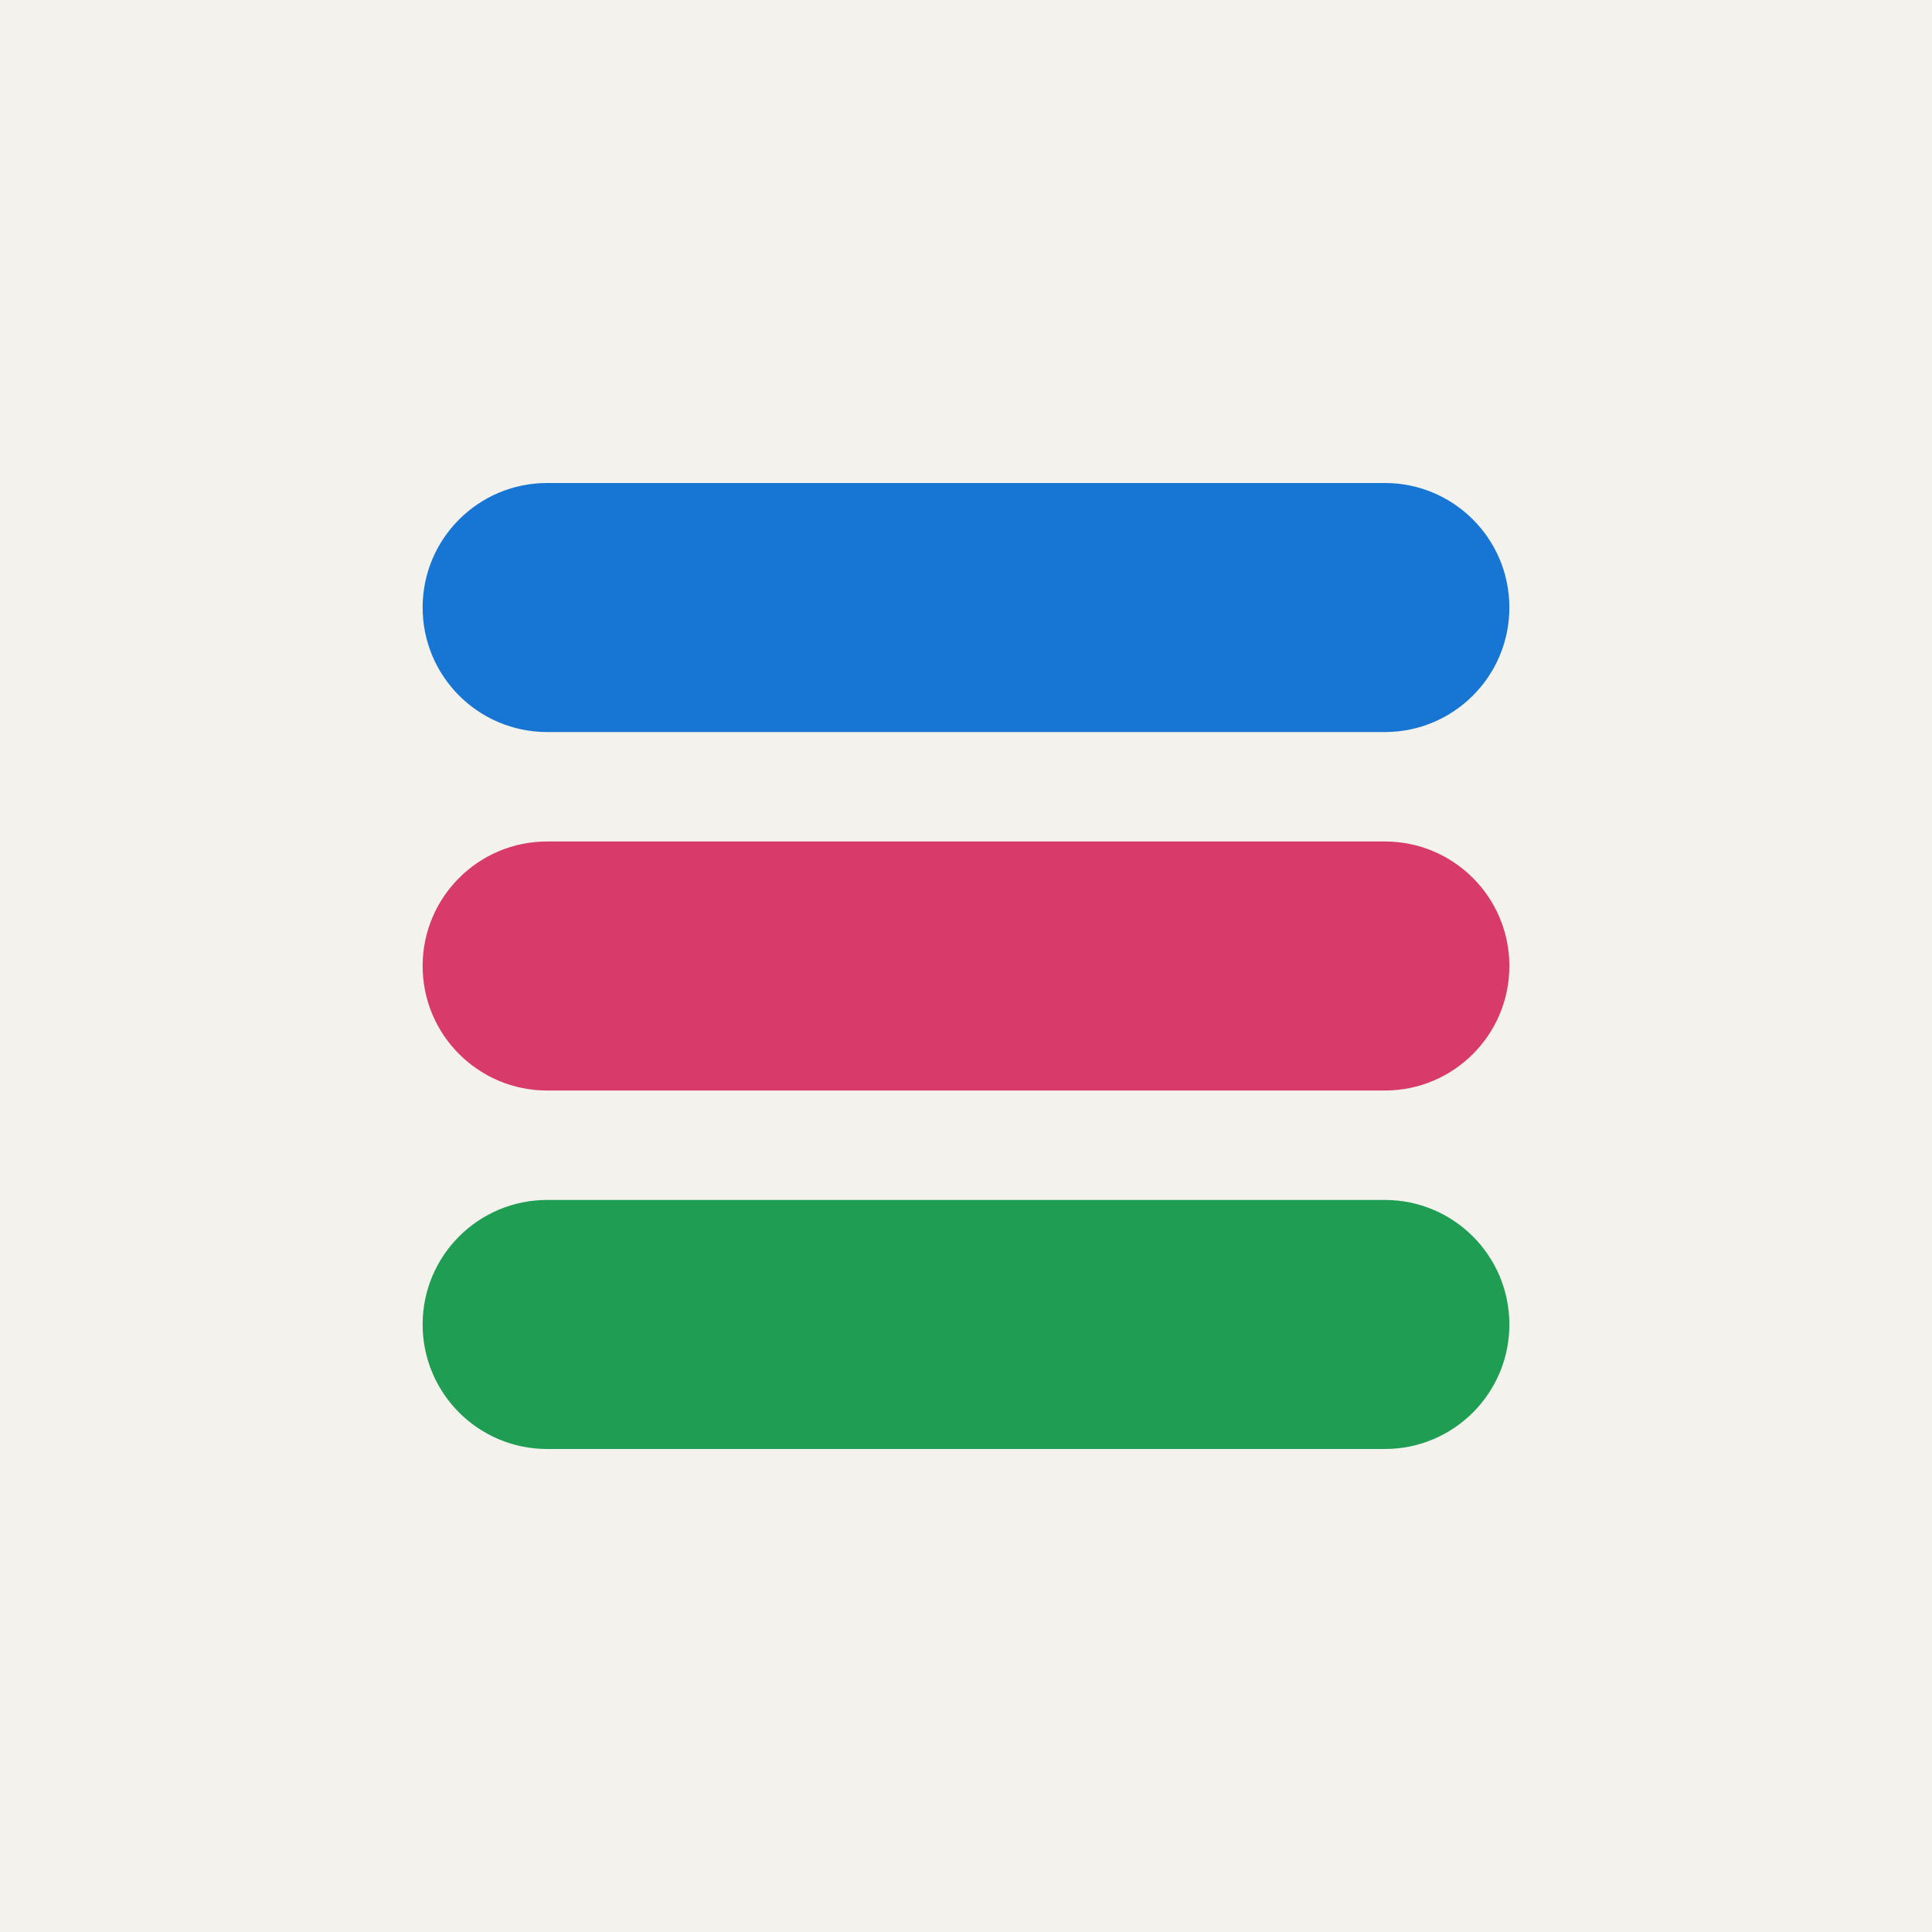
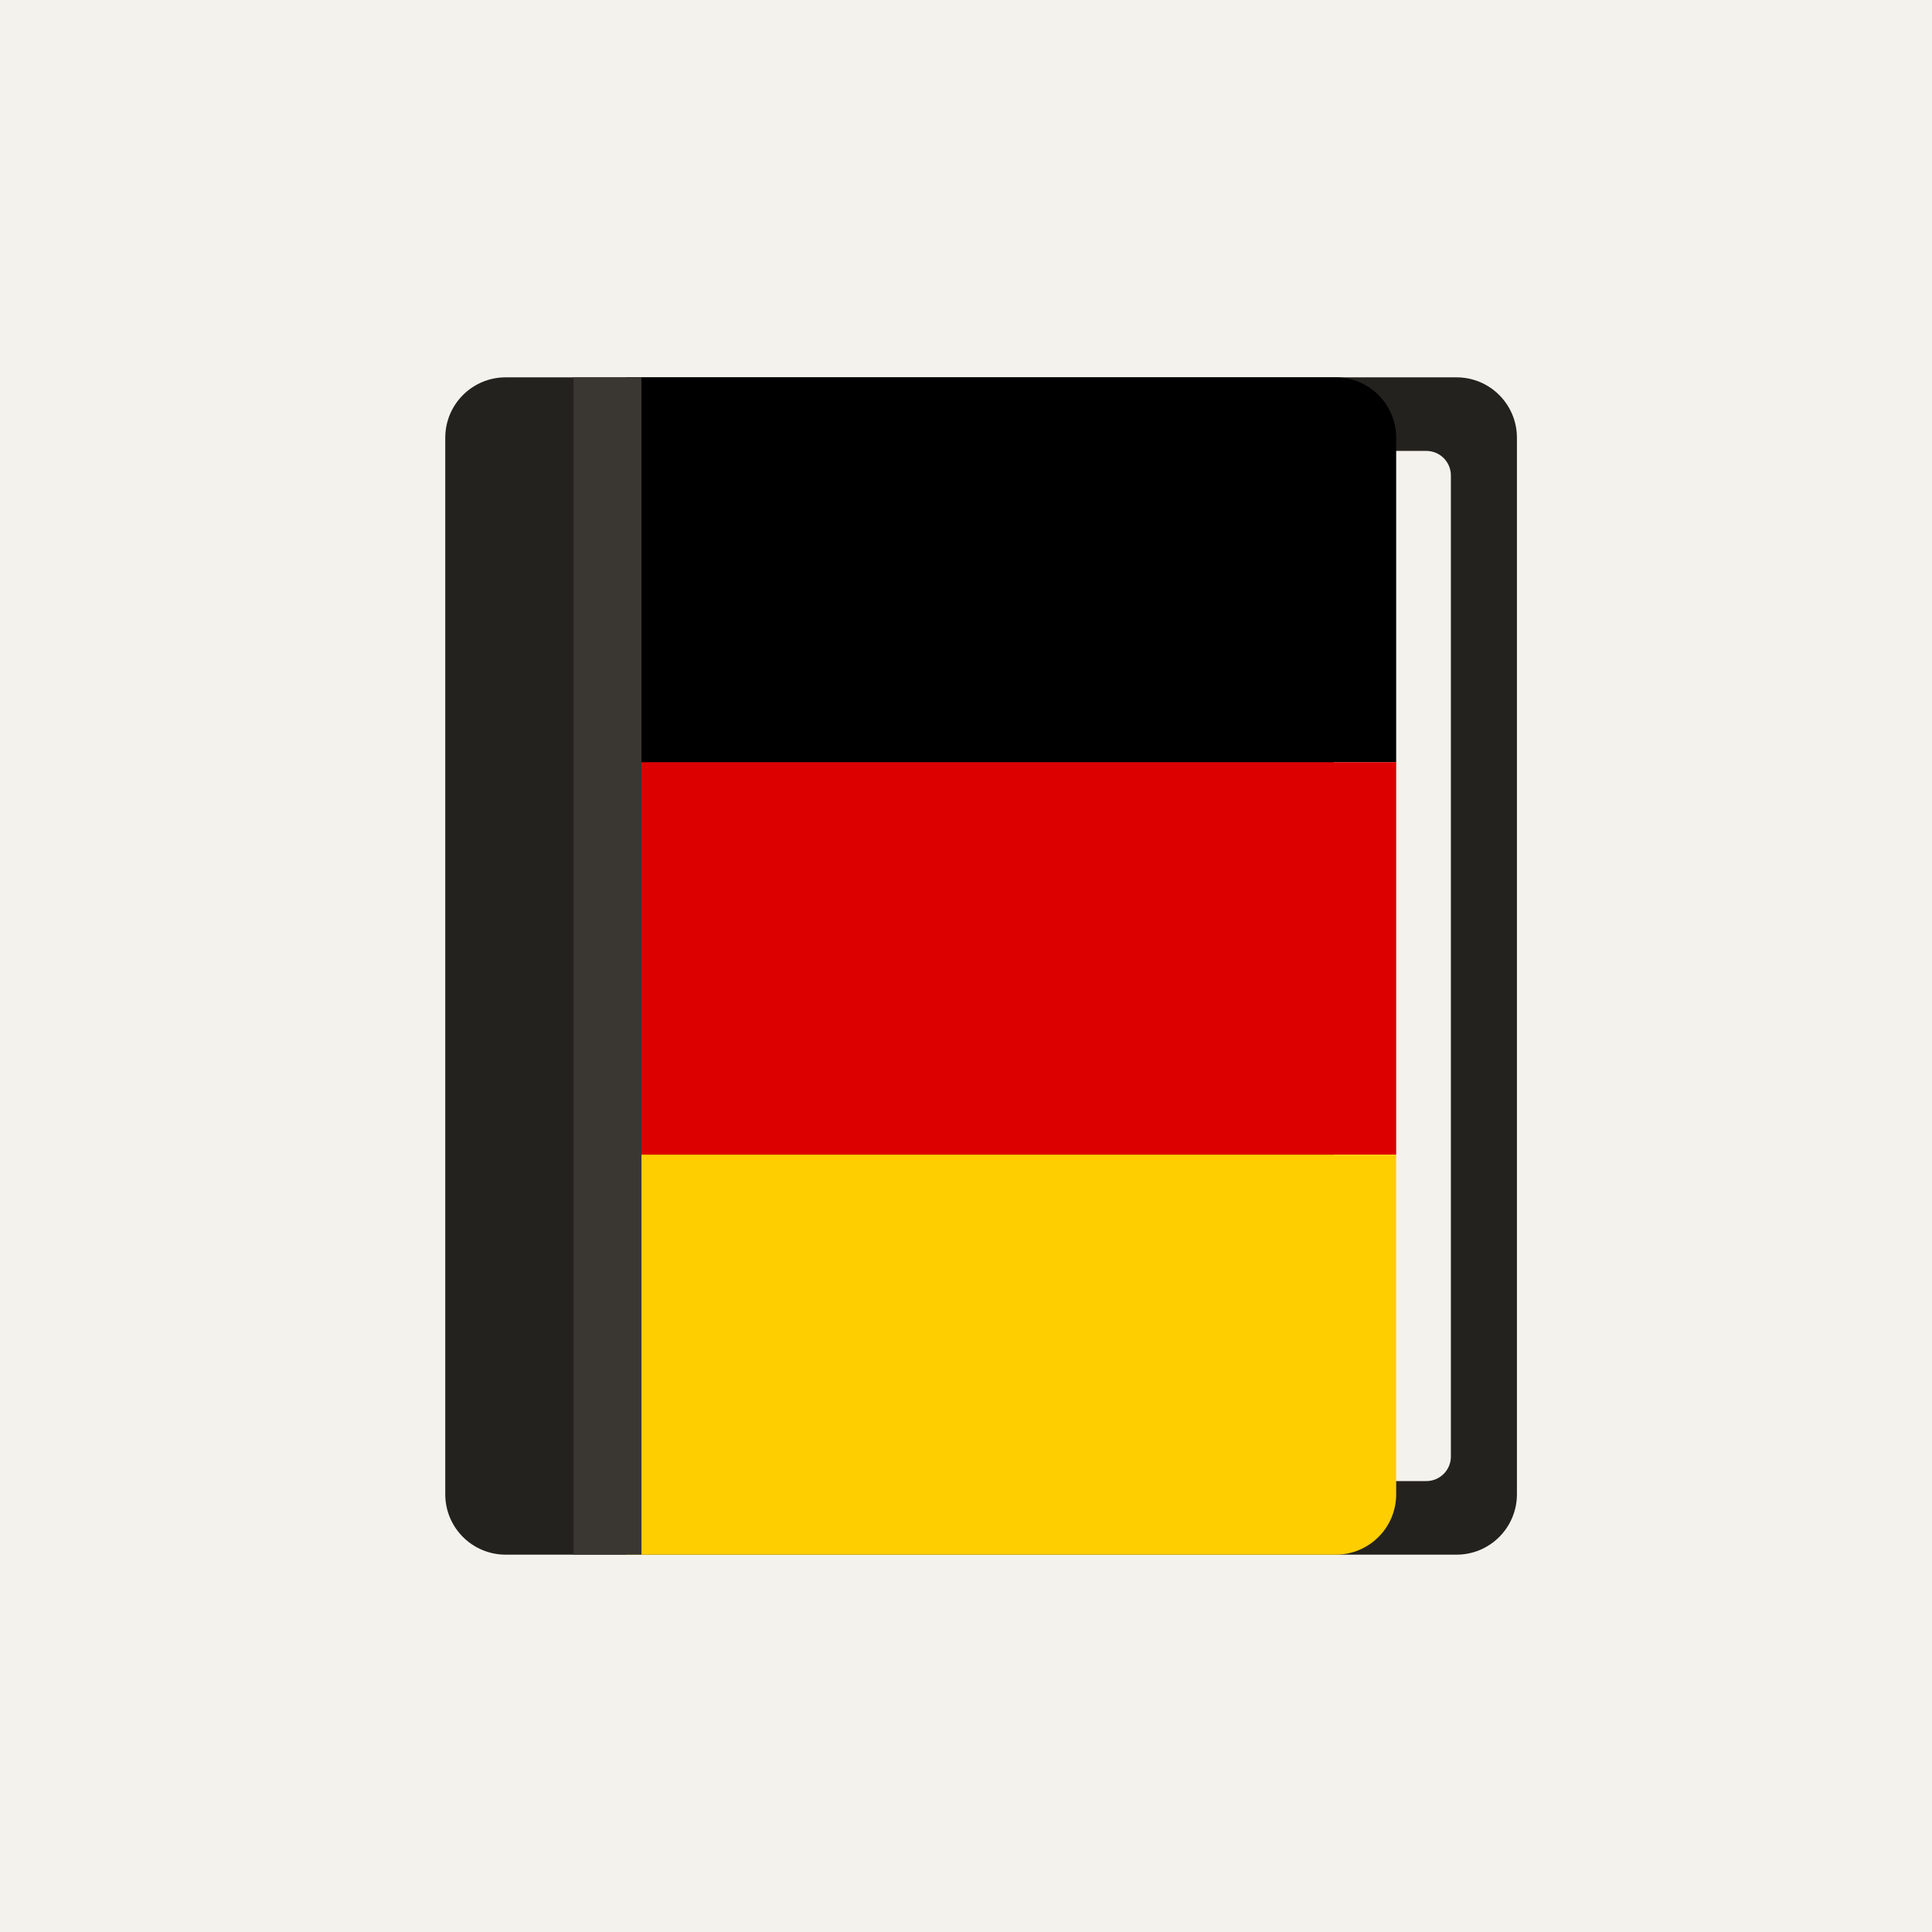
<svg xmlns="http://www.w3.org/2000/svg" viewBox="0 0 512 512" width="512" height="512">
  <rect width="512" height="512" fill="#F3F2EC" />
-   <rect x="112" y="128" width="288" height="66" rx="33" fill="#1775D3" />
-   <rect x="112" y="223" width="288" height="66" rx="33" fill="#D83B6A" />
-   <rect x="112" y="318" width="288" height="66" rx="33" fill="#1F9D53" />
+   <g>
+     <rect x="118" y="100" width="284" height="312" rx="16" fill="#24221E" />
+     <rect x="352" y="118" width="34" height="276" rx="8" fill="#F3F2EC" />
+     <rect x="352" y="118" width="34" height="276" rx="8" fill="none" stroke="#24221E" stroke-width="3" />
+     <path d="M166 100h188a16 16 0 0 1 16 16v86H166z" fill="#000000" />
+     <rect x="166" y="202" width="204" height="104" fill="#DD0000" />
+     <path d="M166 306h204v90a16 16 0 0 1-16 16H166z" fill="#FFCE00" />
+     <rect x="152" y="100" width="18" height="312" fill="#3A3733" />
+   </g>
</svg>
